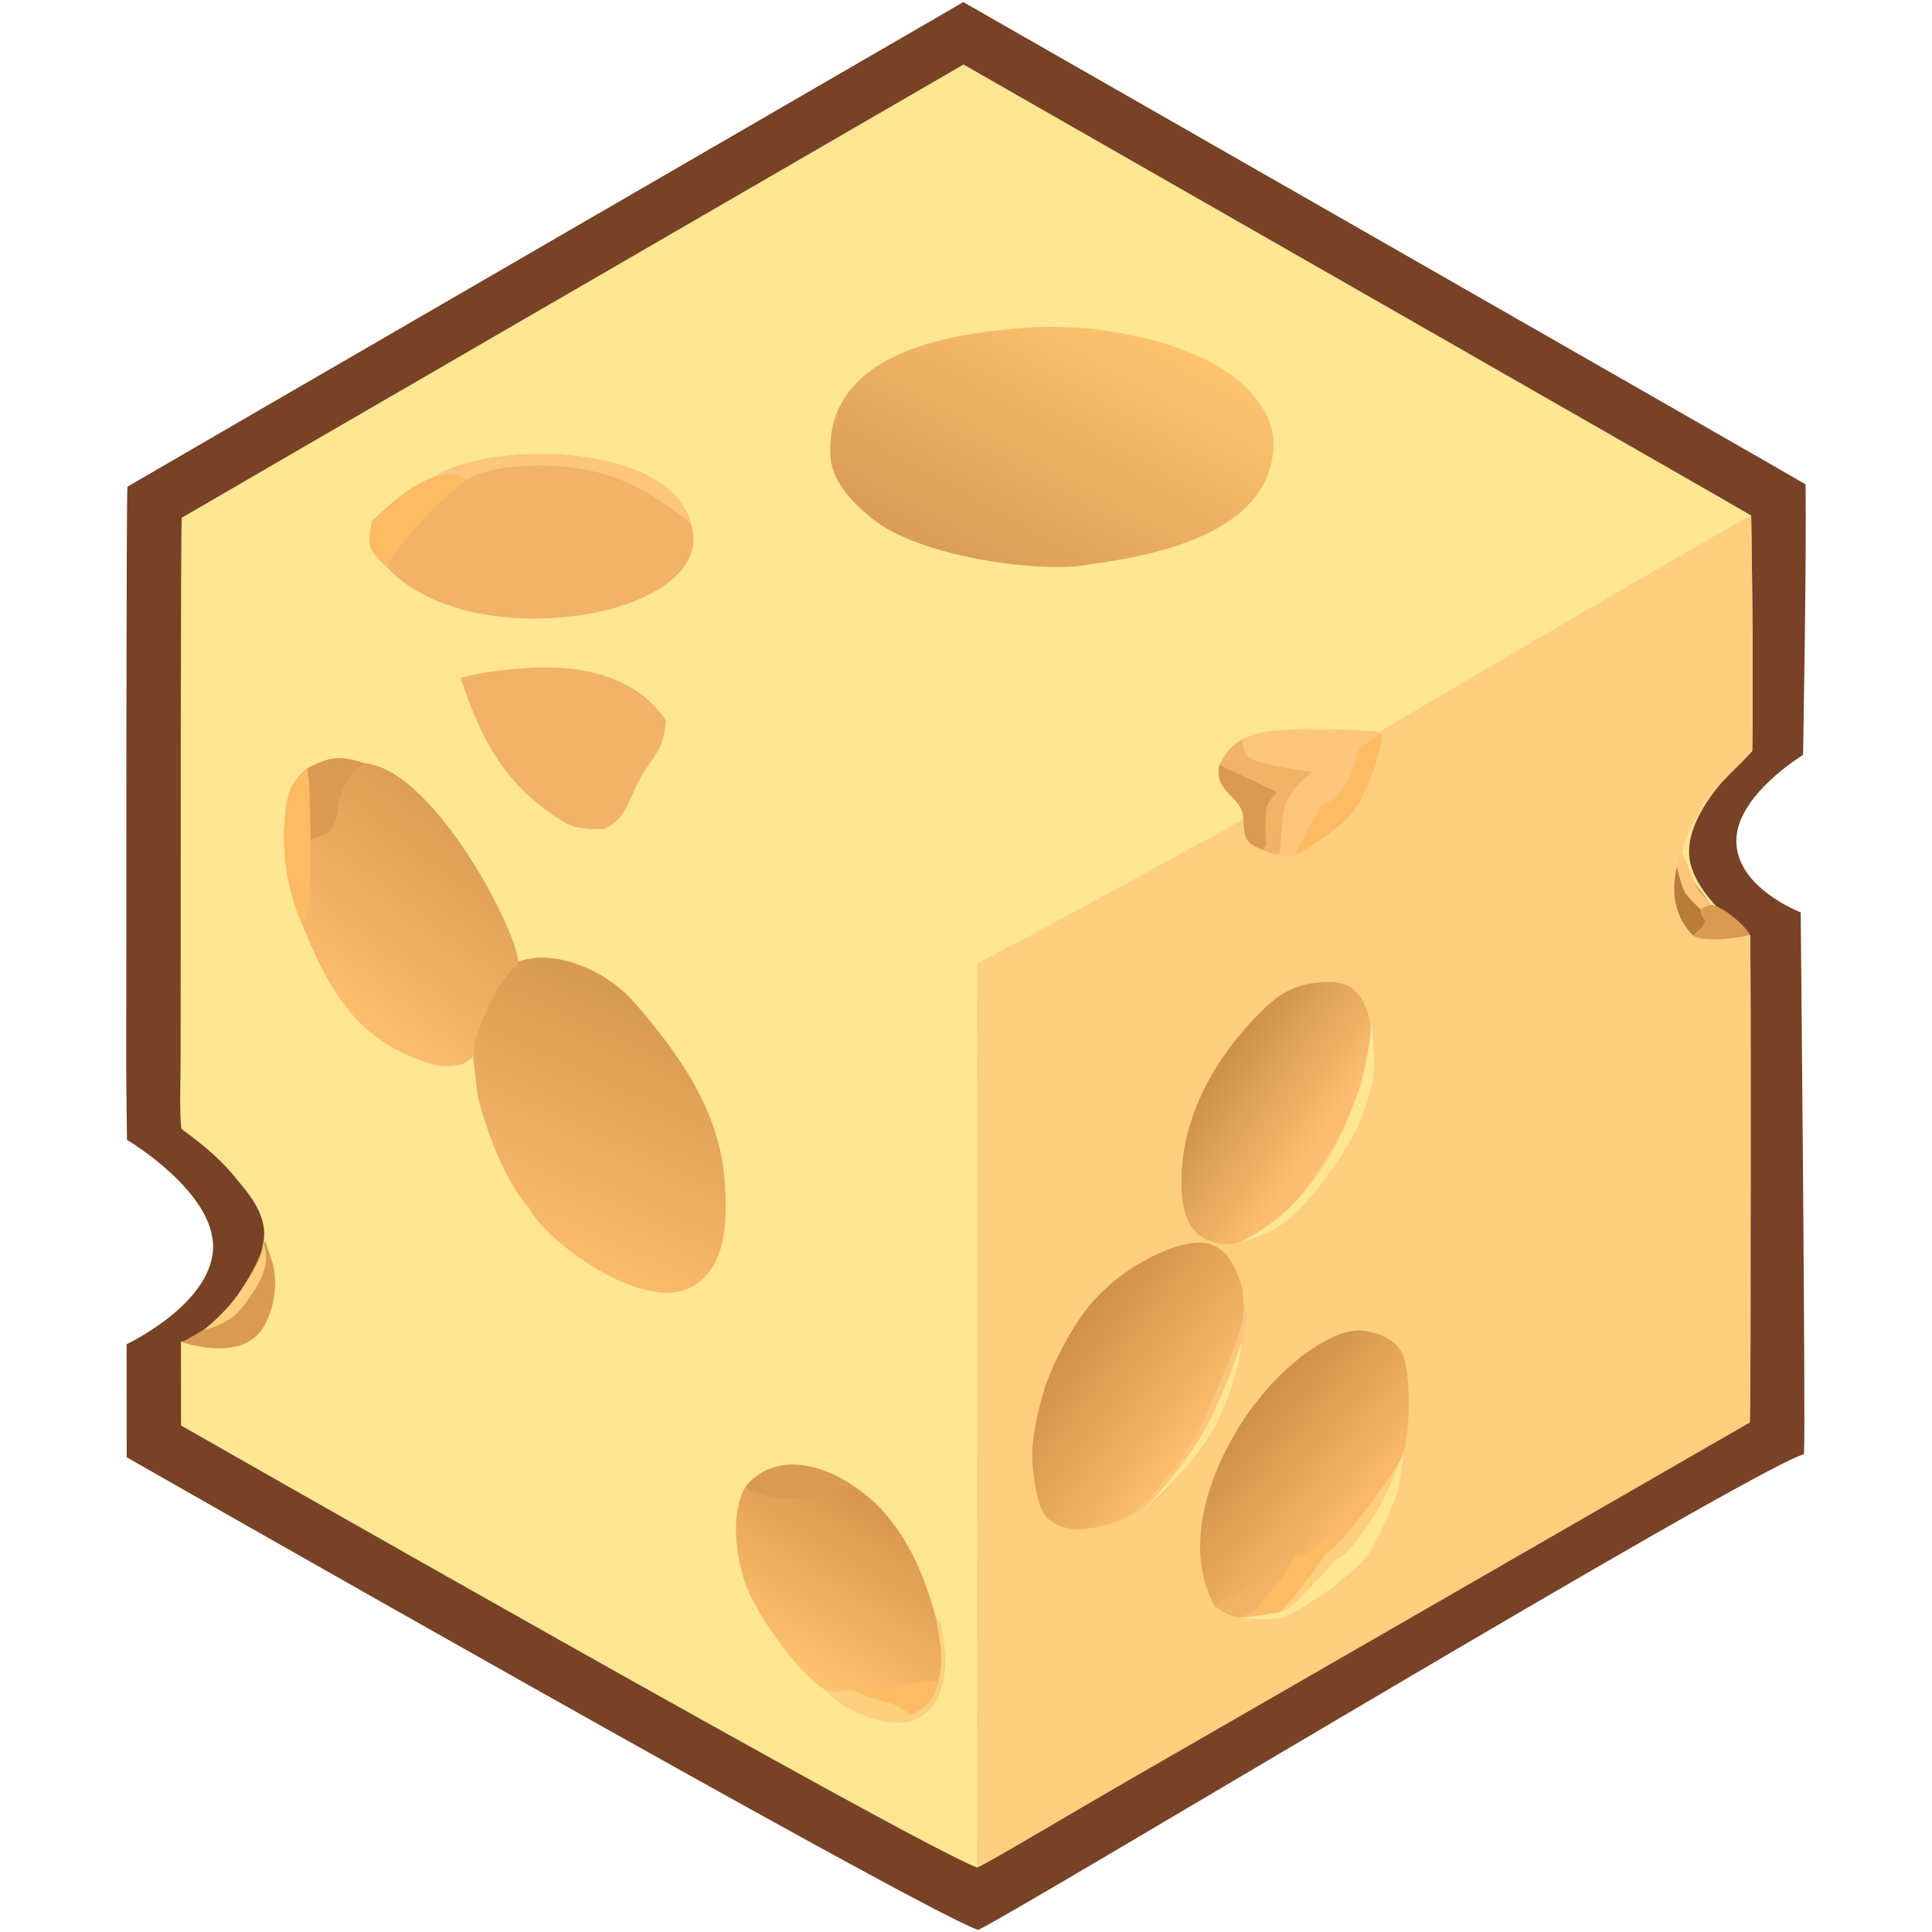
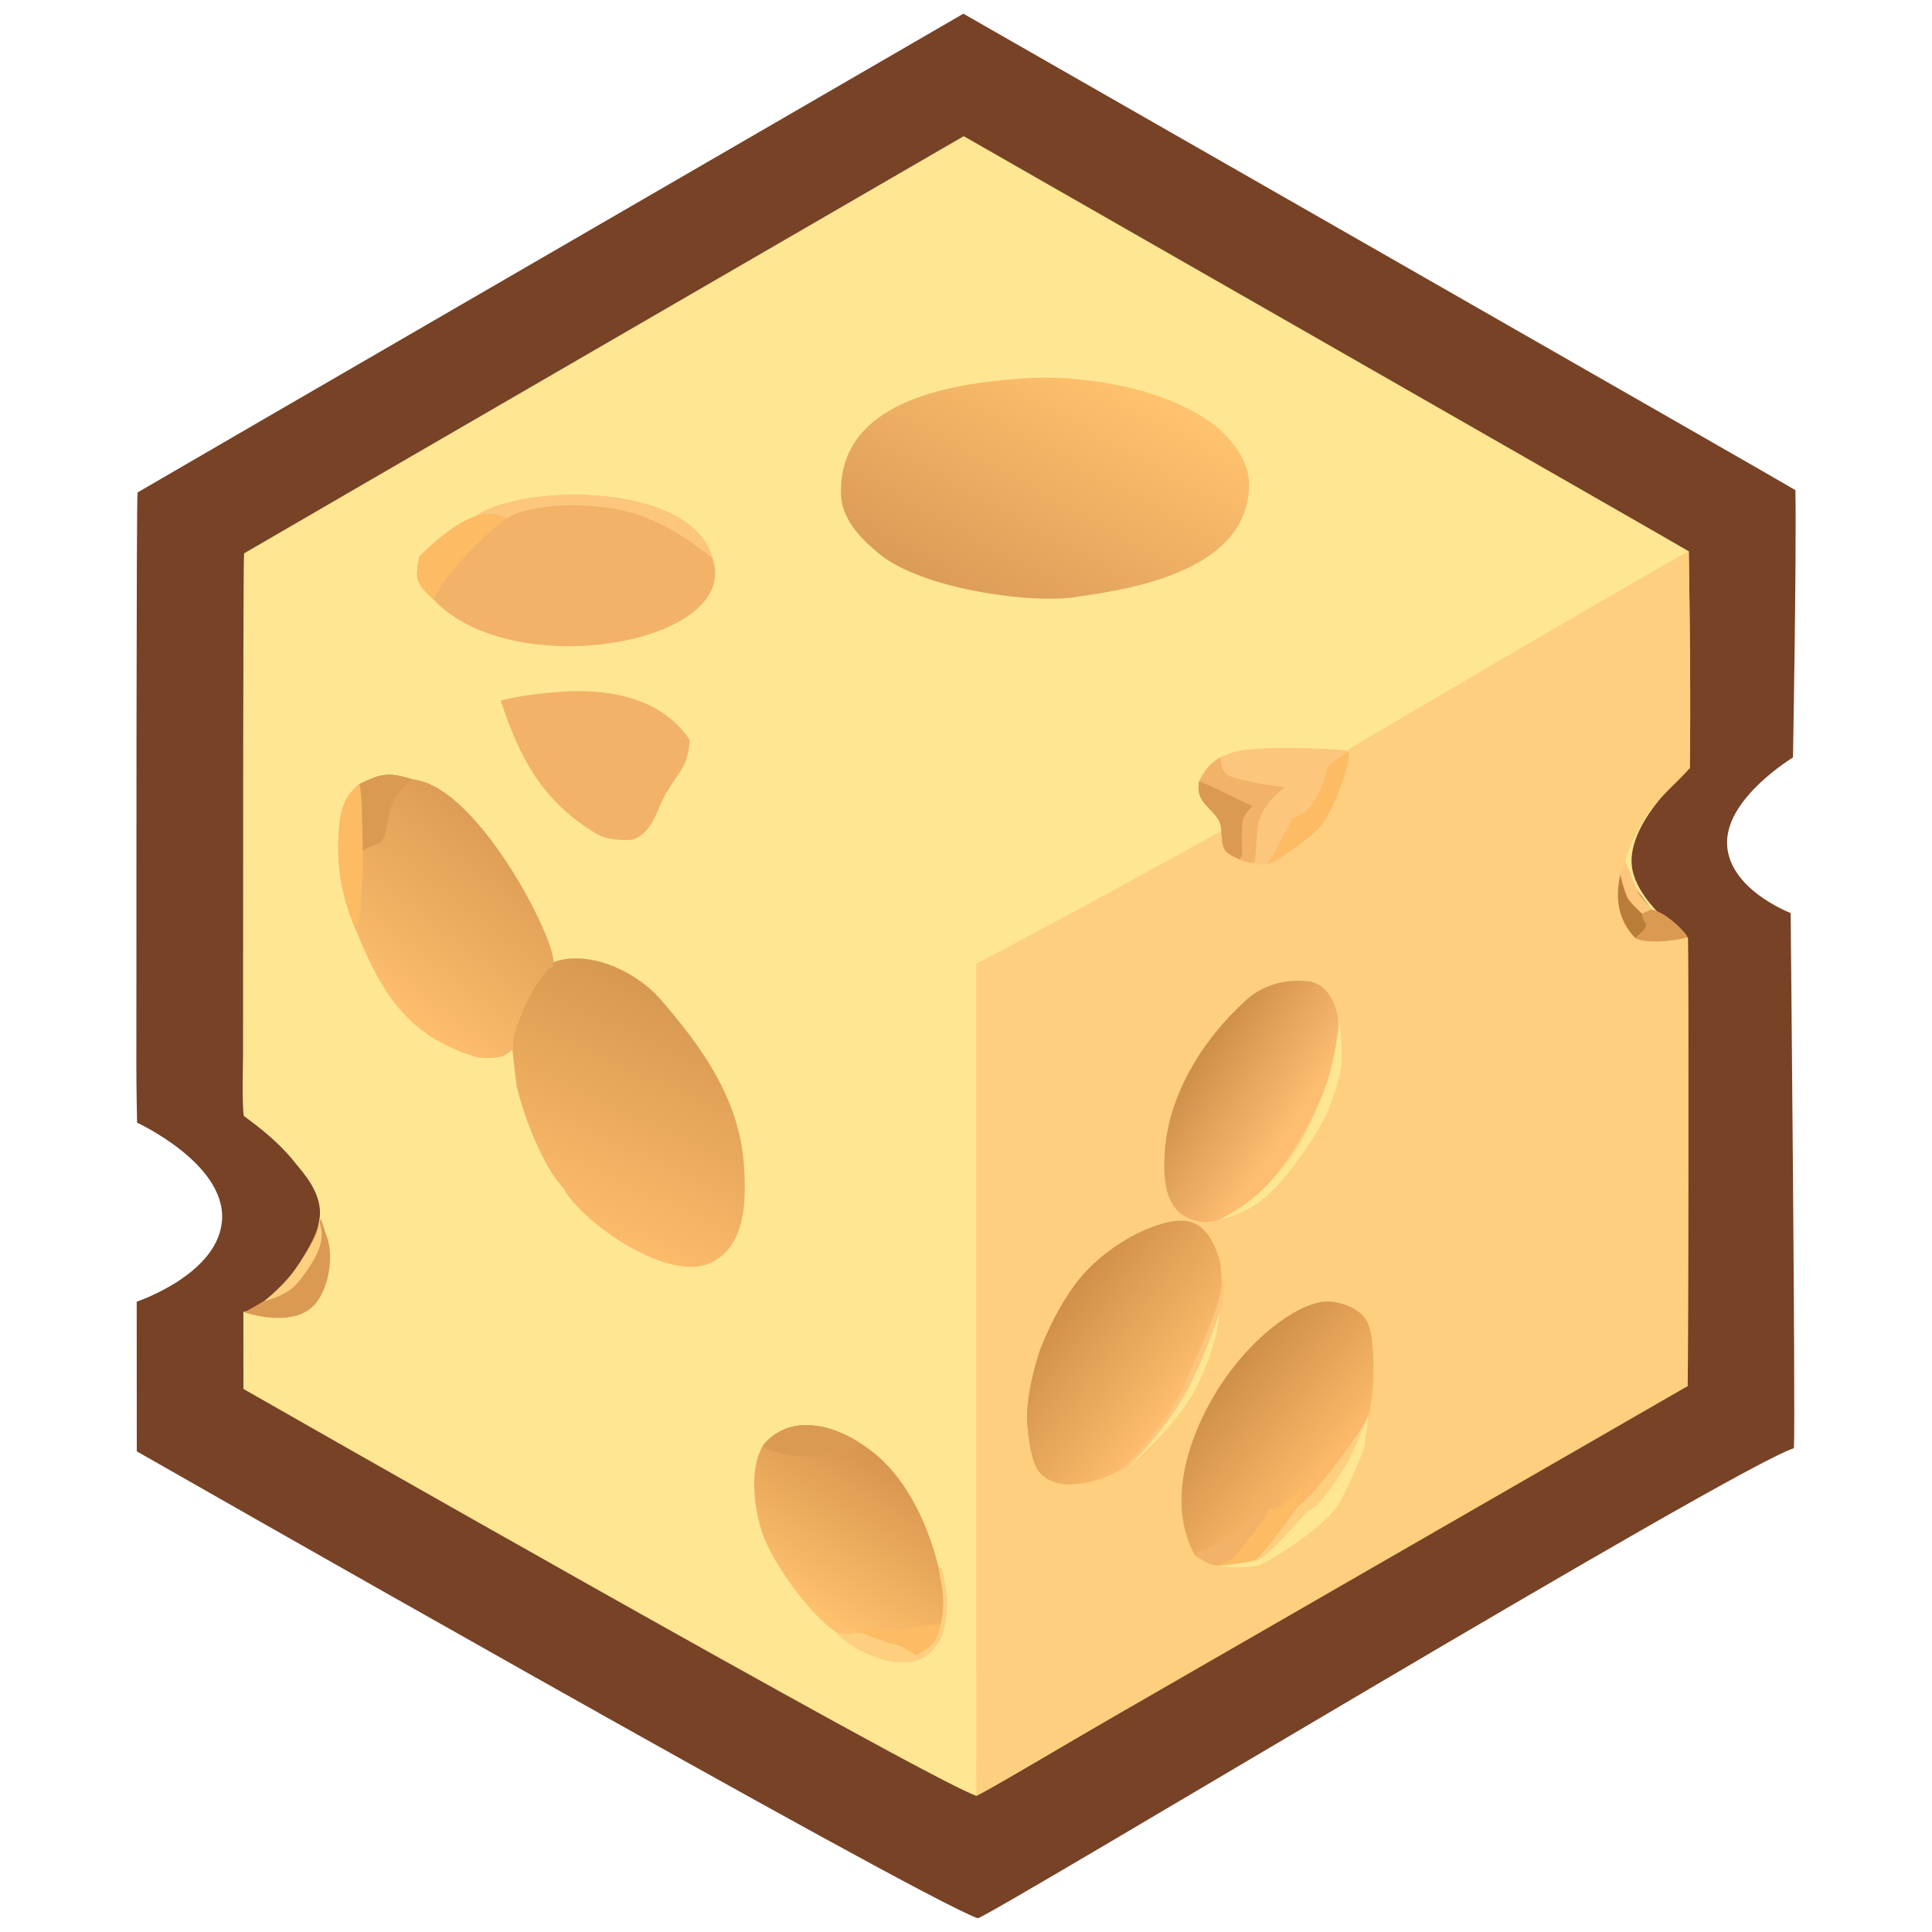
<svg xmlns="http://www.w3.org/2000/svg" width="100%" height="100%" viewBox="0 0 256 256" version="1.1" xml:space="preserve" style="fill-rule:evenodd;clip-rule:evenodd;stroke-linejoin:round;stroke-miterlimit:2;">
-   <g transform="matrix(0.267641,0,0,0.267641,-9.51229,-29.403)">
-     <path d="M98.647,350.808C101.588,348.955 512.482,110.902 512.482,110.902C512.482,110.902 928.764,348.955 929.432,349.647C929.997,385.126 928.205,483.624 928.205,483.624C928.205,483.624 895.072,503.592 895.173,526.287C895.276,549.521 927.045,561.567 927.045,561.567C927.045,561.567 929.538,814.973 928.681,829.76C898.47,839.27 529.561,1062.24 519.699,1065.32C488.167,1054.03 98.26,831.335 98.26,831.335L98.215,775.367C98.215,775.367 140.211,755.608 141.025,727.738C141.839,699.868 98.414,674.206 98.414,674.206C98.414,674.206 98,647.129 98.046,638.058L98.076,574.993C98.076,574.993 98.025,352.453 98.647,350.808Z" style="fill:rgb(119,66,38);fill-rule:nonzero;" />
+   <g transform="matrix(0.264419,0,0,0.264419,-7.85709,-27.5084)">
+     <path d="M98.647,350.808C101.588,348.955 512.482,110.902 512.482,110.902C512.482,110.902 928.764,348.955 929.432,349.647C929.997,385.126 928.205,483.624 928.205,483.624C928.205,483.624 895.072,503.592 895.173,526.287C895.276,549.521 927.045,561.567 927.045,561.567C927.045,561.567 929.538,814.973 928.681,829.76C898.47,839.27 529.561,1062.24 519.699,1065.32C488.167,1054.03 98.26,831.335 98.26,831.335L98.215,756.319C98.215,756.319 140.211,742.323 141.025,714.453C141.839,686.583 98.414,666.642 98.414,666.642C98.414,666.642 98,647.129 98.046,638.058L98.076,574.993C98.076,574.993 98.025,352.453 98.647,350.808Z" style="fill:rgb(119,66,38);fill-rule:nonzero;" />
  </g>
-   <g transform="matrix(0.250316,0,0,0.250316,-0.608702,-19.2136)">
+   <g transform="matrix(0.230418,0,0,0.230418,9.61472,-7.51123)">
    <path d="M98.647,350.808C101.588,348.955 512.482,110.902 512.482,110.902C512.482,110.902 928.764,348.955 929.432,349.647C929.997,385.126 930.592,440.211 929.992,473.845L929.982,474.294C928.572,475.994 896.396,502.657 896.523,527.856C896.636,550.49 928.987,572.013 928.987,572.013C928.987,572.013 929.533,815.065 928.681,829.76C898.47,839.27 529.561,1062.24 519.699,1065.32C488.167,1054.03 98.26,831.335 98.26,831.335L98.215,787.029C98.215,787.029 103.037,785.886 107.679,784.808C121.73,773.169 139.789,751.368 142.102,732.927C143.904,718.555 131.962,706.372 128.301,701.669C116.435,686.423 100.249,676.024 98.414,674.206C97.39,665.774 98,647.129 98.046,638.058L98.076,574.993C98.076,574.993 98.025,352.453 98.647,350.808Z" style="fill:rgb(254,230,147);fill-rule:nonzero;" />
  </g>
-   <g transform="matrix(0.250316,0,0,0.250316,-0.608702,-19.2136)">
+   <g transform="matrix(0.230418,0,0,0.230418,9.61472,-7.51123)">
    <path d="M733.823,463.562C735.699,461.951 928.764,348.955 929.432,349.647C929.997,385.126 930.592,440.211 929.992,473.845L929.982,474.294C924.01,481.491 912.789,490.543 906.021,500.282C896.917,513.382 892.943,526.669 892.856,528.344C900.261,546.788 902.197,549.21 907.824,555.619C913.825,557.509 921.395,562.337 924.487,567.638C925.368,568.325 926.326,569.024 927.095,569.835C927.551,570.317 928.5,571.462 928.712,572.1C929.799,575.366 928.681,829.76 928.681,829.76L519.699,1065.32C519.699,1065.32 519.601,610.945 519.687,586.768C555.544,568.574 660.596,510.5 660.596,510.5C660.596,510.5 661.048,522.781 671.182,526.741L674.746,527.836L685.971,528.916C685.971,528.916 705.775,522.315 716.446,508.899C727.704,494.745 729.956,473.49 733.823,463.562Z" style="fill:rgb(254,207,127);fill-rule:nonzero;" />
  </g>
-   <g transform="matrix(0.250316,0,0,0.250316,-0.608702,-19.2136)">
+   <g transform="matrix(0.230418,0,0,0.230418,9.61472,-7.51123)">
    <path d="M587.3,875.033C596.672,871.663 601.395,869.105 610.474,865.527L610.193,866.171L611.155,866.416C613.187,865.607 614.76,864.393 616.574,863.162C613.646,867.641 609.373,873.304 604.612,875.87C599.775,878.5 586.712,884.31 581.461,883.92L574.848,886.285C568.205,885.804 561.978,881.526 555.558,878.728C566.387,878.457 577.264,878.233 587.3,875.033Z" style="fill:rgb(253,187,99);fill-rule:nonzero;" />
  </g>
-   <g transform="matrix(0.250316,0,0,0.250316,-0.608702,-19.2136)">
+   <g transform="matrix(0.230418,0,0,0.230418,9.61472,-7.51123)">
    <path d="M660.776,766.34C661.548,770.165 662.401,770.077 662.242,773.76C660.934,804.061 629.867,871.255 598.861,879.613C603.622,877.047 613.646,867.641 616.574,863.162L617.124,862.567C620.212,859.185 661.362,778.746 660.776,766.34Z" style="fill:rgb(253,198,125);fill-rule:nonzero;" />
  </g>
-   <g transform="matrix(0.250316,0,0,0.250316,-0.608702,-19.2136)">
+   <g transform="matrix(0.230418,0,0,0.230418,9.61472,-7.51123)">
    <path d="M890.049,535.578C889.87,533.089 901.43,545.551 907.824,555.619C906.193,556.515 904.314,557.746 902.525,558.014C903.014,560.895 908.149,564.033 908.149,564.033C908.149,564.033 902.089,568.835 898.711,572.13C888.682,561.617 887.018,549.455 890.049,535.578Z" style="fill:rgb(186,124,57);fill-rule:nonzero;" />
  </g>
-   <g transform="matrix(0.250316,0,0,0.250316,-0.608702,-19.2136)">
+   <g transform="matrix(0.230418,0,0,0.230418,9.61472,-7.51123)">
    <path d="M890.049,535.578C890.049,535.578 891.548,530.925 892.856,528.344C896.028,533.903 897.057,539.777 899.648,544.718C901.625,548.488 905.056,551.261 907.824,555.619C906.193,556.515 902.525,558.014 902.525,558.014C902.525,558.014 895.639,551.674 894.282,549.026C892.06,544.691 890.049,535.578 890.049,535.578Z" style="fill:rgb(253,198,125);fill-rule:nonzero;" />
  </g>
-   <g transform="matrix(0.250316,0,0,0.250316,-0.608702,-19.2136)">
+   <g transform="matrix(0.230418,0,0,0.230418,9.61472,-7.51123)">
    <path d="M907.824,555.619C914.499,556.46 925.682,566.176 928.774,571.477C927.623,572.48 906.479,576.189 898.711,572.13C902.089,568.835 903.871,568.141 905.03,563.979C903,561.819 903.014,560.895 902.525,558.014C904.314,557.746 906.193,556.515 907.824,555.619Z" style="fill:rgb(218,154,82);fill-rule:nonzero;" />
  </g>
-   <g transform="matrix(0.250316,0,0,0.250316,-0.608702,-19.2136)">
+   <g transform="matrix(0.230418,0,0,0.230418,9.61472,-7.51123)">
    <path d="M724.127,781.129C734.973,782.566 743.289,787.555 745.803,795.936C749.171,807.164 749.026,838.371 744.336,848.495C740.942,855.823 712.521,894.954 704.799,898.665C698.153,907.756 687.991,922.063 680.347,929.613C674.016,931.205 663.29,933.076 657.479,932.663C653.086,932.351 650.423,930.026 645.481,927.133C629.175,897.453 641.137,860.124 657.77,832.944C677.815,800.189 708.349,779.039 724.127,781.129Z" style="fill:url(#_Linear1);fill-rule:nonzero;" />
  </g>
-   <g transform="matrix(0.250316,0,0,0.250316,-0.608702,-19.2136)">
+   <g transform="matrix(0.230418,0,0,0.230418,9.61472,-7.51123)">
    <path d="M687.582,900.573C696.937,901.189 700.534,892.785 706.692,889.101L707.206,890.781C705.926,893.898 705.573,895.424 704.799,898.665C698.153,907.756 687.991,922.063 680.347,929.613C674.016,931.205 663.868,933.699 657.479,932.663C668.256,930.561 687.321,903.53 687.582,900.573Z" style="fill:rgb(253,187,99);fill-rule:nonzero;" />
  </g>
-   <g transform="matrix(0.250316,0,0,0.250316,-0.608702,-19.2136)">
+   <g transform="matrix(0.230418,0,0,0.230418,9.61472,-7.51123)">
    <path d="M672.784,909.581C673.587,907.611 691.757,891.103 694.386,889.537L695.327,890.74L692.417,894.008L692.873,895L694.812,895.257L695.128,896.411C691.846,899.716 693.121,898.783 687.669,899.238L687.582,900.573C687.321,903.53 677.452,917.514 675.5,918.322C669.464,925.821 668.256,930.561 657.479,932.663C652.064,930.85 650.423,930.026 645.481,927.133C648.367,924.06 648.099,924.912 651.659,923.535C659.185,920.623 666.616,914.494 672.784,909.581Z" style="fill:rgb(242,178,103);fill-rule:nonzero;" />
  </g>
-   <g transform="matrix(0.250316,0,0,0.250316,-0.608702,-19.2136)">
+   <g transform="matrix(0.230418,0,0,0.230418,9.61472,-7.51123)">
    <path d="M548.971,851.309C547.738,836.243 554.709,813.314 556.286,809.088C560.92,796.676 567.993,783.049 575.653,772.382C593.558,747.444 625.61,733.056 639.767,734.659C650.568,735.882 656.54,745.525 660.144,759.389C660.329,763.315 661.788,770.258 659.604,778.327C654.887,795.754 643.537,818.791 638.636,830.545C633.687,842.414 615.243,866.58 604.612,875.87C596.697,882.786 583.024,885.809 574.848,886.285C567.954,886.687 559.665,884.28 555.558,878.728C551.245,872.899 549.691,860.112 548.971,851.309Z" style="fill:url(#_Linear2);fill-rule:nonzero;" />
  </g>
-   <g transform="matrix(0.250316,0,0,0.250316,-0.608702,-19.2136)">
+   <g transform="matrix(0.230418,0,0,0.230418,9.61472,-7.51123)">
    <path d="M651.436,735.347C645.372,735.157 638.763,732.794 634.634,728.014C627.82,720.127 627.525,707.394 627.944,697.494C629.412,662.821 649.794,630.469 674.92,607.653C687.416,596.306 703.266,595.947 710.906,596.942C717.397,597.787 724.373,603.31 727.194,615.465C729.392,624.933 726.929,632.847 721.97,652.429C716.479,674.11 688.844,719.232 671.019,729.154C665.037,732.484 657.5,735.537 651.436,735.347Z" style="fill:url(#_Linear3);fill-rule:nonzero;" />
  </g>
-   <g transform="matrix(0.250316,0,0,0.250316,-0.608702,-19.2136)">
+   <g transform="matrix(0.230418,0,0,0.230418,9.61472,-7.51123)">
    <path d="M721.496,654.981C725.32,645.116 728.98,619.751 728.016,619.899C729.141,619.262 729.948,633.909 729.794,642.728C729.651,650.905 724.335,667.167 719.307,676.771C712.006,690.717 695.211,715.154 681.051,724.898C671.929,731.176 659.138,734.203 659.138,734.203C659.138,734.203 669.989,729.05 680.207,720.41C689.559,712.502 698.219,701.304 701.978,695.914C711.924,681.651 718.392,662.989 721.496,654.981Z" style="fill:rgb(254,230,147);fill-rule:nonzero;" />
  </g>
-   <g transform="matrix(0.250316,0,0,0.250316,-0.608702,-19.2136)">
+   <g transform="matrix(0.230418,0,0,0.230418,9.61472,-7.51123)">
    <path d="M745.255,845.931C745.255,845.931 743.338,863.588 742.282,866.576C740.803,870.761 733.447,888.344 728.112,897.5C722.175,907.689 698.404,924.932 683.281,932.272C677.195,935.226 658.778,933.293 658.778,933.293C658.778,933.293 676.873,930.884 681.285,929.877C687.169,928.535 709.583,901.972 710.02,901.823C716.833,899.496 724.194,887.79 731.944,875.573C737.812,866.322 744.213,848.214 745.255,845.931Z" style="fill:rgb(254,230,147);fill-rule:nonzero;" />
  </g>
-   <g transform="matrix(0.250316,0,0,0.250316,7.40141,-19.2136)">
+   <g transform="matrix(0.230418,0,0,0.230418,16.9881,-7.51123)">
    <path d="M627.706,786.985C627.706,786.985 621.754,805.743 611.504,827.254C599.431,852.589 573.918,877.617 573.918,877.617C573.918,877.617 602.847,853.431 614.682,829.635C626.636,805.597 627.706,786.985 627.706,786.985Z" style="fill:rgb(254,230,147);fill-rule:nonzero;" />
  </g>
-   <g transform="matrix(0.250316,0,0,0.250316,-0.608702,-19.2136)">
+   <g transform="matrix(0.230418,0,0,0.230418,9.61472,-7.51123)">
    <path d="M142.756,733.35L146.086,743.447C150.544,754.658 147.35,774.787 138.509,783.577C125.387,796.624 98.716,787.228 98.716,787.228C98.716,787.228 115.342,778.526 119.638,773.596C124.309,768.237 138.688,749.277 142.756,733.35Z" style="fill:rgb(218,154,82);fill-rule:nonzero;" />
  </g>
-   <g transform="matrix(0.250316,0,0,0.250316,-0.608702,-19.2136)">
+   <g transform="matrix(0.230418,0,0,0.230418,9.61472,-7.51123)">
    <path d="M659.935,468.111C662.323,467.123 664.733,466.19 667.163,465.31C678.315,461.267 723.442,462.906 732.566,464.213C737.156,464.87 725.979,470.629 723.362,474.736C724.87,483.074 720.679,490.793 715.204,497.693C706.372,508.824 694.198,517.826 697.207,523.863C694.446,528.907 683.414,531.698 674.101,528.224C666.477,525.379 659.541,520.699 660.596,510.5C661.93,497.607 644.704,496.834 647.912,481.735C651.554,475.052 653.541,472.201 659.935,468.111Z" style="fill:rgb(253,198,125);fill-rule:nonzero;" />
  </g>
-   <g transform="matrix(0.250316,0,0,0.250316,-0.608702,-19.2136)">
+   <g transform="matrix(0.230418,0,0,0.230418,9.61472,-7.51123)">
    <path d="M659.935,468.111C660.45,471.585 660.597,474.89 663.307,477.625C667.236,481.592 697.197,485.37 697.197,485.37C697.197,485.37 687.942,491.214 683.142,502.051C680.254,508.57 681.126,523.504 679.605,528.176C678.991,530.062 671.182,526.741 671.182,526.741C661.048,522.781 661.387,520.568 660.596,510.5C660.616,497.859 644.704,496.834 647.912,481.735C651.554,475.052 653.541,472.201 659.935,468.111Z" style="fill:rgb(242,178,103);fill-rule:nonzero;" />
  </g>
-   <g transform="matrix(0.250316,0,0,0.250316,-0.608702,-19.2136)">
+   <g transform="matrix(0.230418,0,0,0.230418,9.61472,-7.51123)">
    <path d="M647.912,481.735C650.747,482.809 678.493,496.163 678.493,496.163C678.493,496.163 673.629,500.916 672.974,504.061C672.007,508.701 672.331,518.901 672.692,524.003C672.372,524.618 671.559,526.301 671.182,526.741C661.048,522.781 661.387,520.568 660.596,510.5C660.616,497.859 644.704,496.834 647.912,481.735Z" style="fill:rgb(218,154,82);fill-rule:nonzero;" />
  </g>
-   <g transform="matrix(0.250316,0,0,0.250316,-0.608702,-19.2136)">
+   <g transform="matrix(0.230418,0,0,0.230418,9.61472,-7.51123)">
    <path d="M721.906,473.147L733.318,464.831C736.583,466.852 726.207,497.251 717.909,507.457C708.323,519.246 687.03,529.776 687.03,529.776C687.03,529.776 691.979,522.181 694.063,517.448C694.596,516.237 701.908,502.863 701.694,502.904C716.693,499.981 721.906,473.147 721.906,473.147Z" style="fill:rgb(253,187,99);fill-rule:nonzero;" />
  </g>
-   <g transform="matrix(0.250316,0,0,0.250316,-0.608702,-19.2136)">
+   <g transform="matrix(0.230418,0,0,0.230418,9.61472,-7.51123)">
    <path d="M543.616,250.439C578.106,247.412 625.679,254.884 654.531,275.441C665.523,283.429 676.715,297.141 676.587,311.4C676.153,359.531 612.617,370.981 578.162,375.678C576.728,375.965 575.281,376.182 573.826,376.326C544.915,379.41 483.565,369.8 461.753,349.235C452.35,341.483 442.422,330.398 441.933,317.307C439.916,263.426 504.438,253.44 543.616,250.439Z" style="fill:url(#_Linear4);fill-rule:nonzero;" />
  </g>
-   <g transform="matrix(0.250316,0,0,0.250316,-0.608702,-19.2136)">
+   <g transform="matrix(0.230418,0,0,0.230418,9.61472,-7.51123)">
    <path d="M272.847,587.458C293.746,576.813 323.611,590.566 337.985,607.142C362.078,634.928 383.558,664.761 386.091,702.783C387.361,721.834 387.573,748.265 367.885,758.338C343.562,771.338 292.617,735.435 282.426,716.075C270.213,703.017 259.59,674.885 255.418,657.278C254.882,654.445 253,636.926 253,636.926C253,636.926 252.793,618.055 258.104,604.646C262.461,593.644 272.475,587.647 272.847,587.458Z" style="fill:url(#_Linear5);fill-rule:nonzero;" />
  </g>
-   <g transform="matrix(0.250316,0,0,0.250316,-0.608702,-19.2136)">
+   <g transform="matrix(0.230418,0,0,0.230418,9.61472,-7.51123)">
    <path d="M165.039,483.416C169.808,481.243 174.672,478.635 179.845,478.204L180.475,478.156C185.697,477.722 190.505,479.383 195.565,480.779C234.811,484.319 283.727,583.921 275.773,588.482C266.66,593.708 251.835,626.072 253.22,635.573C253.22,635.573 250.124,639.397 246.195,640.284C242.202,641.186 235.622,641.526 231.135,640.139C191.986,628.039 177.286,602.901 162.523,566.418C154.504,548.076 151.354,527.976 153.376,508.06C154.436,497.128 156.633,490.32 165.039,483.416Z" style="fill:url(#_Linear6);fill-rule:nonzero;" />
  </g>
-   <g transform="matrix(0.250316,0,0,0.250316,-0.608702,-19.2136)">
+   <g transform="matrix(0.230418,0,0,0.230418,9.61472,-7.51123)">
    <path d="M165.039,483.416C167.028,491.845 165.816,498.293 166.536,506.986C166.778,523.996 167.545,544.427 164.734,561.365C164.509,562.722 162.938,565.166 162.523,566.418C154.504,548.076 151.354,527.976 153.376,508.06C154.436,497.128 156.633,490.32 165.039,483.416Z" style="fill:rgb(253,187,99);fill-rule:nonzero;" />
  </g>
-   <g transform="matrix(0.250316,0,0,0.250316,-22.5336,18.2064)">
+   <g transform="matrix(0.230418,0,0,0.230418,-10.5673,26.9342)">
    <path d="M229.39,585.607C232.906,594.143 229.713,602.554 224.27,610.92C220.672,616.45 217.232,621.173 213.634,624.07C207.068,629.358 197.712,631.351 197.712,631.351C197.712,631.351 209.616,622.236 217.233,610.797C223.438,601.478 230.001,590.653 229.39,585.607Z" style="fill:rgb(254,207,127);fill-rule:nonzero;" />
  </g>
-   <g transform="matrix(0.250316,0,0,0.250316,-0.608702,-19.2136)">
+   <g transform="matrix(0.230418,0,0,0.230418,9.61472,-7.51123)">
    <path d="M165.039,483.416C169.808,481.243 174.672,478.635 179.845,478.204L180.475,478.156C185.697,477.722 190.505,479.383 195.565,480.779C176.698,494.67 184.614,508.26 176.999,517.199L166.859,521.485C166.859,521.485 167.028,491.845 165.039,483.416Z" style="fill:rgb(218,154,82);fill-rule:nonzero;" />
  </g>
-   <g transform="matrix(0.250316,0,0,0.250316,-0.608702,-19.2136)">
+   <g transform="matrix(0.230418,0,0,0.230418,9.61472,-7.51123)">
    <path d="M231.81,329.442C259.457,310.323 356.258,310.028 367.96,353.562C385.233,402.747 252.981,425.984 207.665,377.392C197.468,367.892 196.778,366.061 199.418,352.634C208.722,343.7 219.437,333.89 231.81,329.442Z" style="fill:rgb(242,178,103);fill-rule:nonzero;" />
  </g>
-   <g transform="matrix(0.250316,0,0,0.250316,-0.608702,-19.2136)">
+   <g transform="matrix(0.230418,0,0,0.230418,9.61472,-7.51123)">
    <path d="M231.81,329.442C239.936,327.482 242.253,327.508 249.892,330.584C238.895,337.696 210.941,366.101 207.665,377.392C197.468,367.892 196.778,366.061 199.418,352.634C208.722,343.7 219.437,333.89 231.81,329.442Z" style="fill:rgb(253,187,99);fill-rule:nonzero;" />
  </g>
-   <g transform="matrix(0.250316,0,0,0.250316,-0.608702,-19.2136)">
+   <g transform="matrix(0.230418,0,0,0.230418,9.61472,-7.51123)">
    <path d="M231.81,329.442C259.457,310.323 356.258,310.028 367.96,353.562C365.227,352.262 346.785,334.561 320.843,327.341C294.433,319.991 260.447,323.195 249.892,330.584C242.253,327.508 239.936,327.482 231.81,329.442Z" style="fill:rgb(253,198,125);fill-rule:nonzero;" />
  </g>
-   <g transform="matrix(0.250316,0,0,0.250316,-0.608702,-19.2136)">
+   <g transform="matrix(0.230418,0,0,0.230418,9.61472,-7.51123)">
    <path d="M397.088,863.74C411.72,845.767 436.061,851.292 453.06,862.604C477.764,877.861 491.255,906.864 498.045,933.96L499.744,934.729C510.401,977.11 490.962,1003.67 448.589,979.191C446.309,977.874 440.793,973.157 439.096,971.248C424.583,961.87 402.701,931.618 396.94,914.992C391.95,900.59 388.834,877.614 397.088,863.74Z" style="fill:url(#_Linear7);fill-rule:nonzero;" />
  </g>
-   <g transform="matrix(0.250316,0,0,0.250316,-0.608702,-19.2136)">
+   <g transform="matrix(0.230418,0,0,0.230418,9.61472,-7.51123)">
    <path d="M397.088,863.74C411.72,845.767 436.061,851.292 453.06,862.604C446.879,870.838 412.155,872.002 403.224,866.888C402.458,866.449 399.987,867.178 397.088,863.74Z" style="fill:rgb(218,154,82);fill-rule:nonzero;" />
  </g>
-   <g transform="matrix(0.250316,0,0,0.250316,-0.608702,-19.2136)">
+   <g transform="matrix(0.230418,0,0,0.230418,9.61472,-7.51123)">
    <path d="M498.045,933.96L499.744,934.729C510.401,977.11 490.962,1003.67 448.589,979.191C446.309,977.874 440.793,973.157 439.096,971.248C441.415,972.029 446.648,972.352 446.648,972.352C456.392,969.511 460.459,976.078 473.226,978.229C476.988,978.896 481.357,982.188 484.696,984.353C485.876,983.78 487.045,983.184 488.201,982.566C495.821,978.456 497.044,974.247 499.361,966.487C502.061,952.255 500.236,948.144 498.045,933.96Z" style="fill:rgb(254,207,127);fill-rule:nonzero;" />
  </g>
-   <g transform="matrix(0.250316,0,0,0.250316,-0.608702,-19.2136)">
+   <g transform="matrix(0.230418,0,0,0.230418,9.61472,-7.51123)">
    <path d="M473.226,978.229C469.591,975.441 451.874,974.389 455.012,968.715C478.355,973.686 477.915,967.043 499.361,966.487C497.044,974.247 495.821,978.456 488.201,982.566C487.045,983.184 485.876,983.78 484.696,984.353C481.357,982.188 476.988,978.896 473.226,978.229Z" style="fill:rgb(253,187,99);fill-rule:nonzero;" />
  </g>
-   <g transform="matrix(0.250316,0,0,0.250316,-0.608702,-19.2136)">
+   <g transform="matrix(0.230418,0,0,0.230418,9.61472,-7.51123)">
    <path d="M280.577,430.441C308.212,428.446 338.459,433.703 354.824,457.929C354.189,472.801 349.203,475.64 341.704,488.047C335.648,498.068 334.254,510.798 322.402,515.411C316.124,516.113 306.826,515.423 301.379,512.149C270.096,493.348 257.155,468.578 246.226,435.504C258.461,432.371 268.052,431.445 280.577,430.441Z" style="fill:rgb(242,178,103);fill-rule:nonzero;" />
  </g>
  <defs>
    <linearGradient id="_Linear1" x1="0" y1="0" x2="1" y2="0" gradientUnits="userSpaceOnUse" gradientTransform="matrix(59.654,49.485,-49.485,59.654,659.773,827.767)">
      <stop offset="0" style="stop-color:rgb(206,143,72);stop-opacity:1" />
      <stop offset="1" style="stop-color:rgb(251,185,105);stop-opacity:1" />
    </linearGradient>
    <linearGradient id="_Linear2" x1="0" y1="0" x2="1" y2="0" gradientUnits="userSpaceOnUse" gradientTransform="matrix(68.919,51.3,-51.3,68.919,568.915,782.862)">
      <stop offset="0" style="stop-color:rgb(208,144,73);stop-opacity:1" />
      <stop offset="1" style="stop-color:rgb(253,189,109);stop-opacity:1" />
    </linearGradient>
    <linearGradient id="_Linear3" x1="0" y1="0" x2="1" y2="0" gradientUnits="userSpaceOnUse" gradientTransform="matrix(54.367,36.99,-36.99,54.367,645.856,643.97)">
      <stop offset="0" style="stop-color:rgb(206,143,73);stop-opacity:1" />
      <stop offset="1" style="stop-color:rgb(253,190,114);stop-opacity:1" />
    </linearGradient>
    <linearGradient id="_Linear4" x1="0" y1="0" x2="1" y2="0" gradientUnits="userSpaceOnUse" gradientTransform="matrix(75.82,-136.687,136.687,75.82,520.443,381.207)">
      <stop offset="0" style="stop-color:rgb(219,156,88);stop-opacity:1" />
      <stop offset="1" style="stop-color:rgb(255,195,110);stop-opacity:1" />
    </linearGradient>
    <linearGradient id="_Linear5" x1="0" y1="0" x2="1" y2="0" gradientUnits="userSpaceOnUse" gradientTransform="matrix(-58.191,127.483,-127.483,-58.191,350.324,607.95)">
      <stop offset="0" style="stop-color:rgb(215,153,80);stop-opacity:1" />
      <stop offset="1" style="stop-color:rgb(252,186,107);stop-opacity:1" />
    </linearGradient>
    <linearGradient id="_Linear6" x1="0" y1="0" x2="1" y2="0" gradientUnits="userSpaceOnUse" gradientTransform="matrix(-69.923,89.23,-89.23,-69.923,252.47,519.012)">
      <stop offset="0" style="stop-color:rgb(221,157,84);stop-opacity:1" />
      <stop offset="1" style="stop-color:rgb(253,189,109);stop-opacity:1" />
    </linearGradient>
    <linearGradient id="_Linear7" x1="0" y1="0" x2="1" y2="0" gradientUnits="userSpaceOnUse" gradientTransform="matrix(-50.565,83.099,-83.099,-50.565,471,875.736)">
      <stop offset="0" style="stop-color:rgb(216,150,78);stop-opacity:1" />
      <stop offset="1" style="stop-color:rgb(255,194,110);stop-opacity:1" />
    </linearGradient>
  </defs>
</svg>
